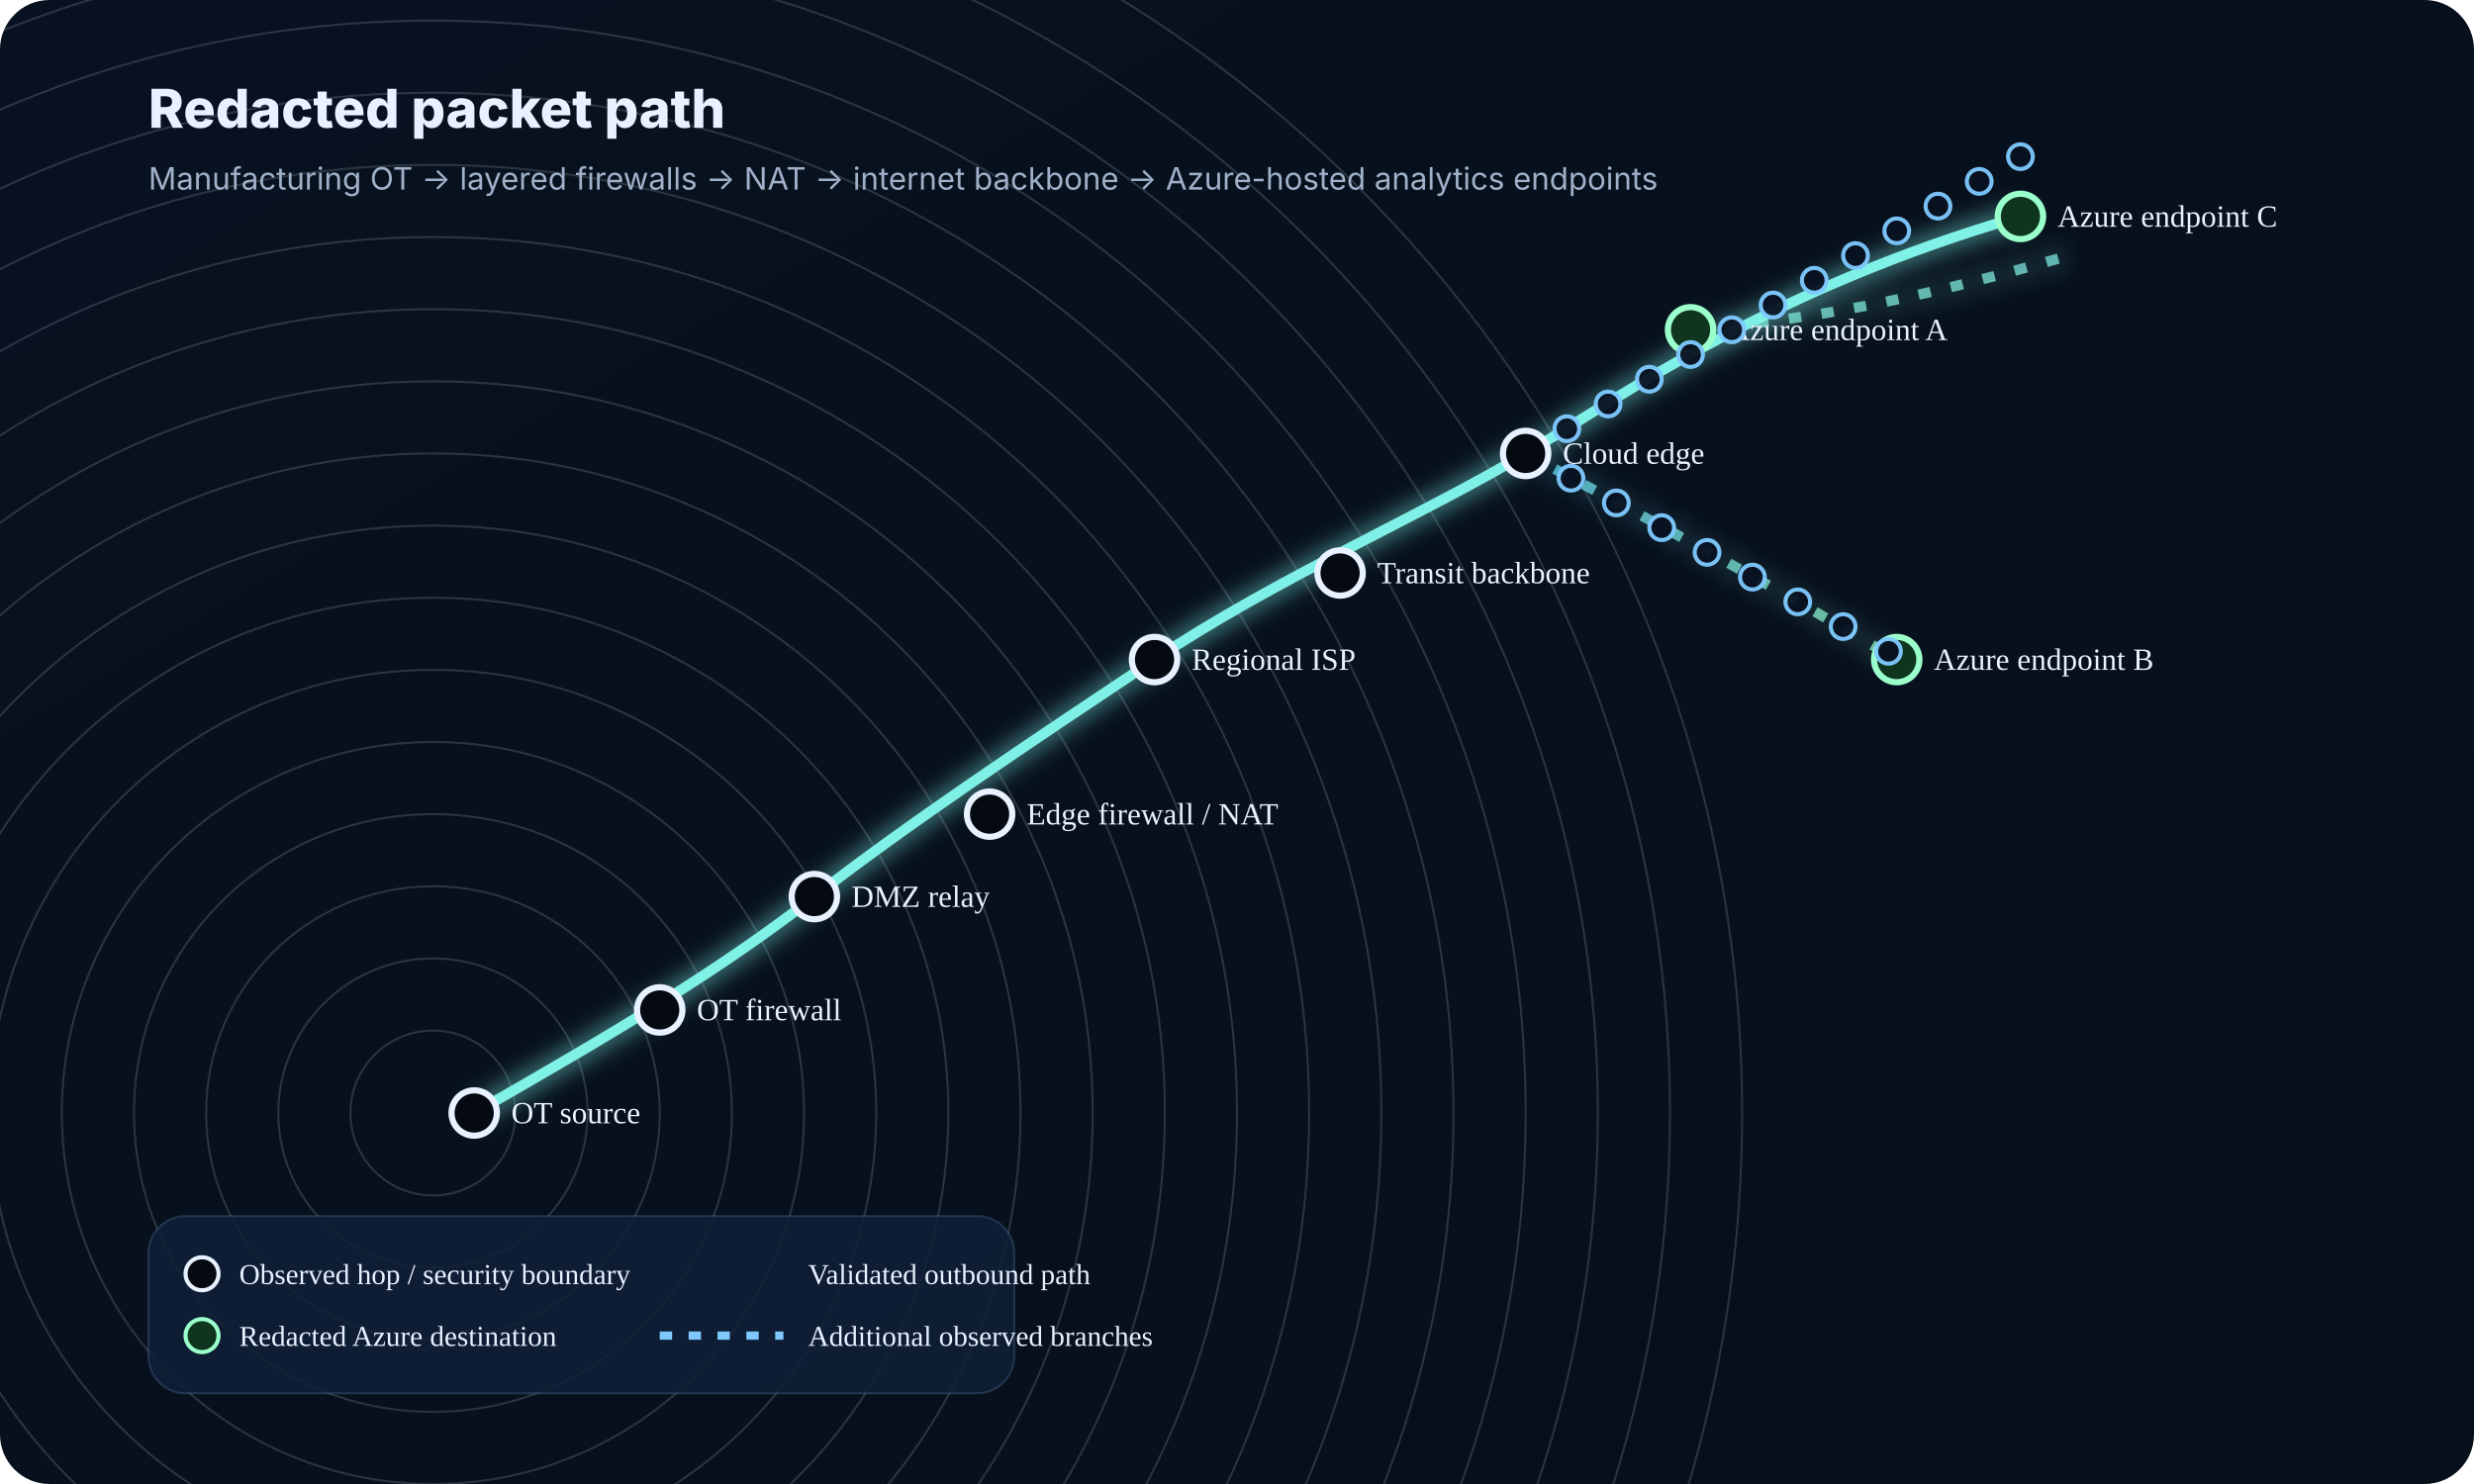
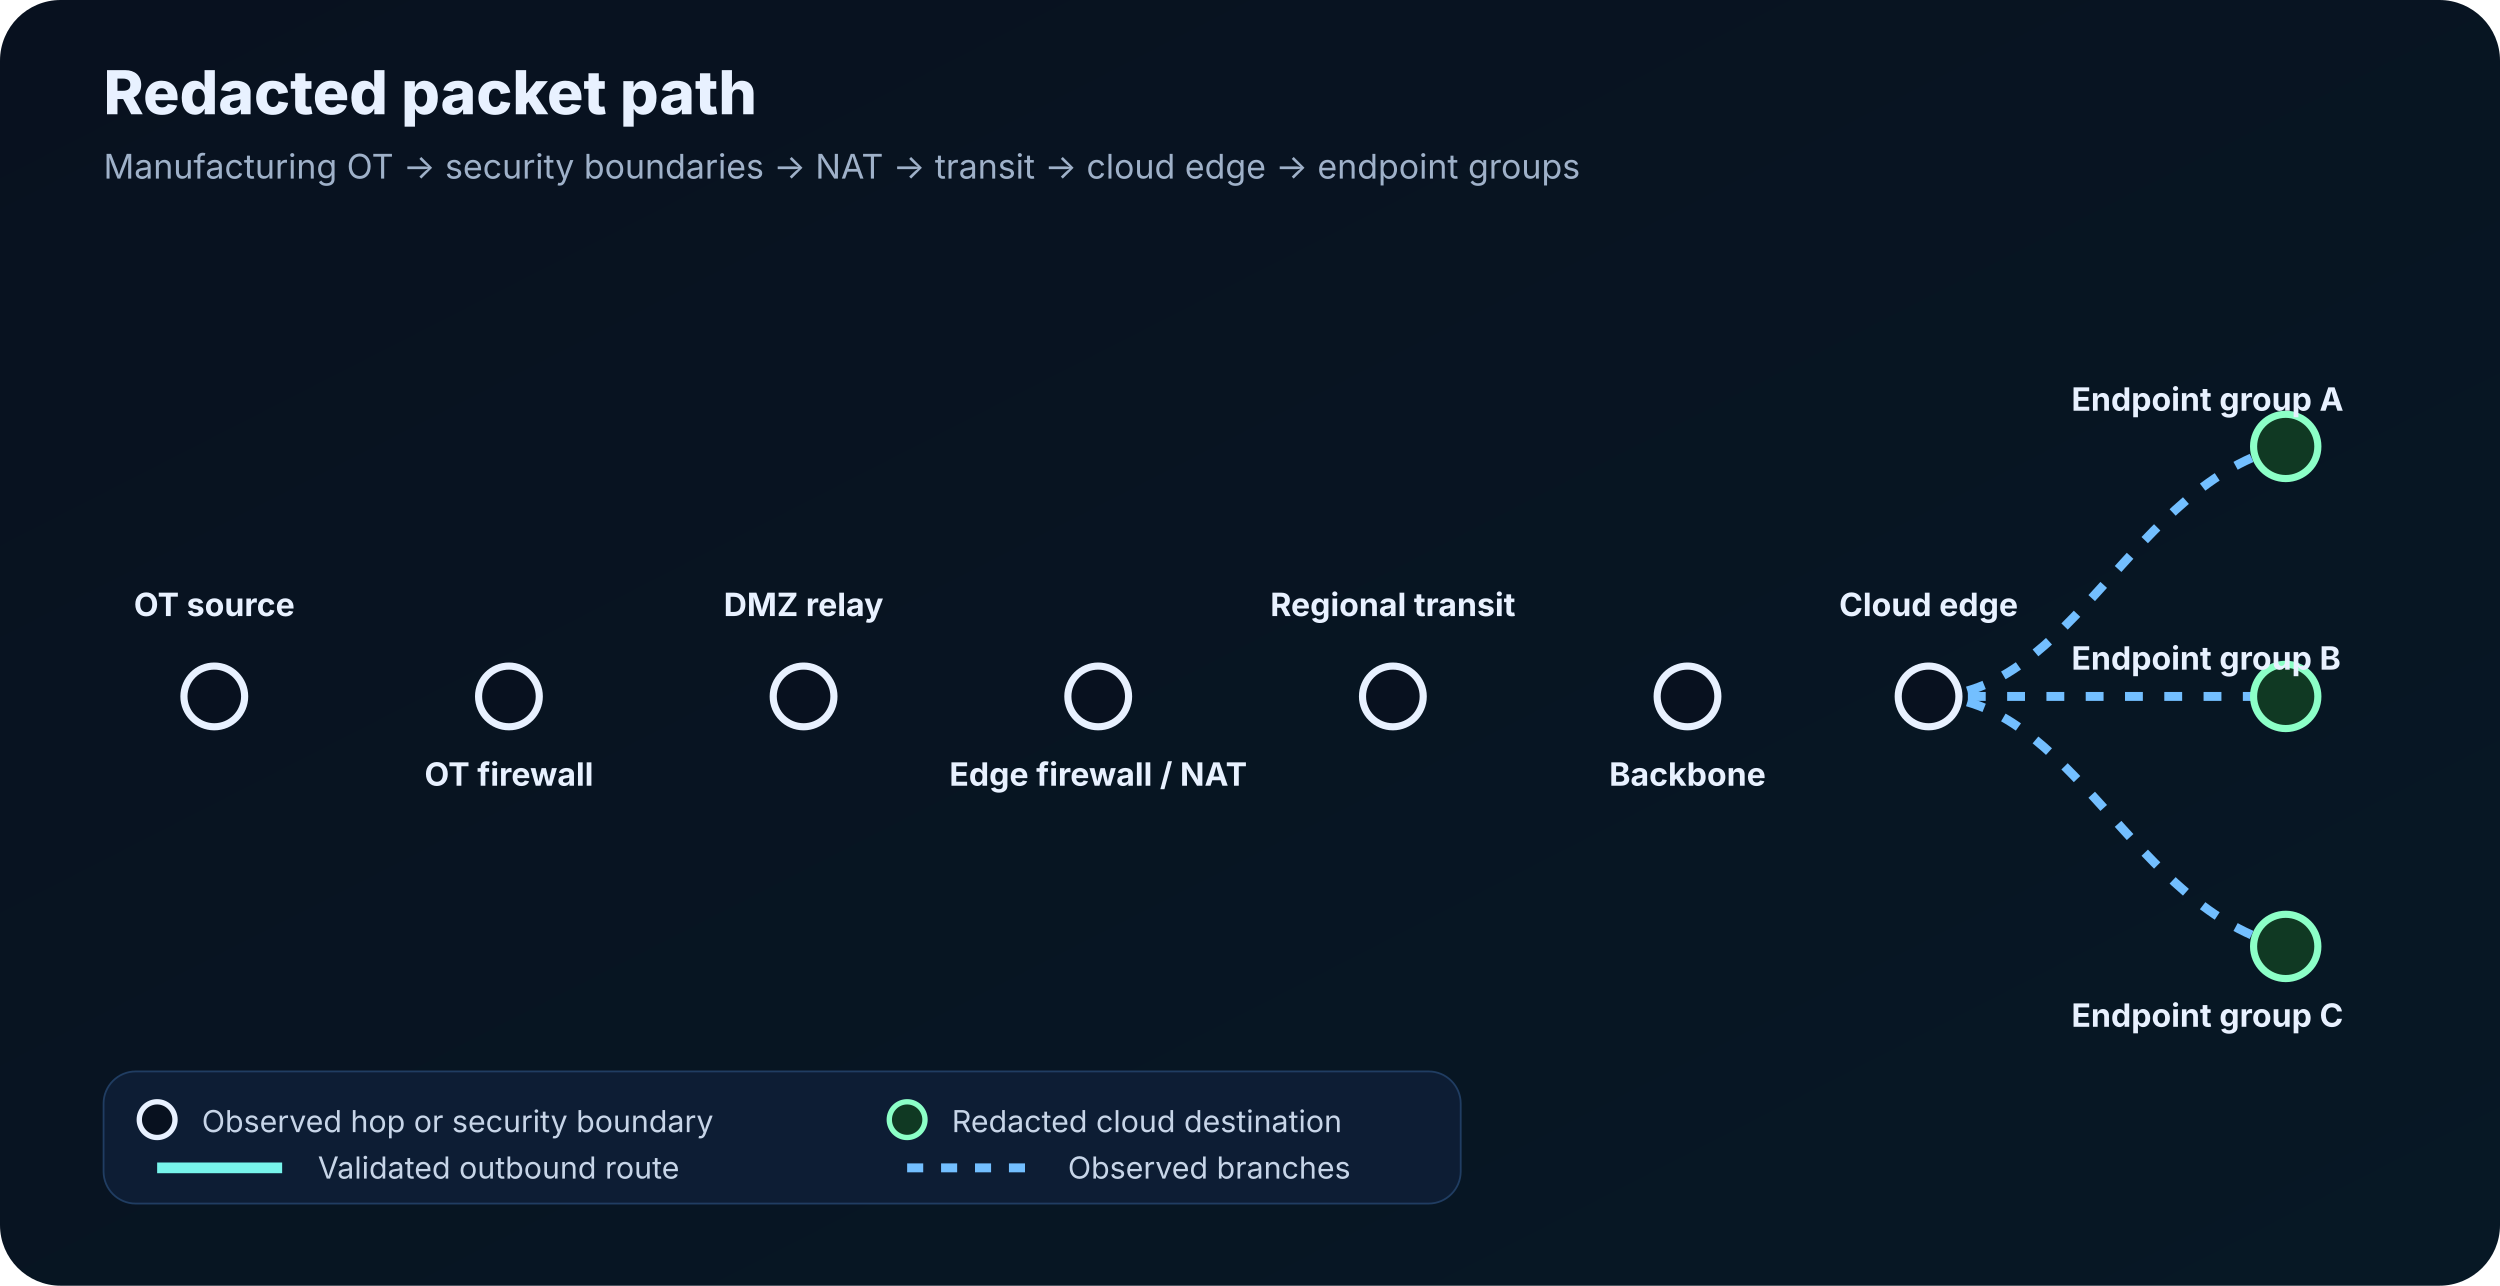
- <svg xmlns="http://www.w3.org/2000/svg" viewBox="0 0 1200 720" role="img" aria-labelledby="title desc">
+ <svg xmlns="http://www.w3.org/2000/svg" viewBox="0 0 1400 720" role="img" aria-labelledby="title desc">
  <defs>
-     <linearGradient id="bg" x1="0" x2="1" y1="0" y2="1">
-       <stop offset="0%" stop-color="#08111f" />
-       <stop offset="100%" stop-color="#06101b" />
-     </linearGradient>
-     <linearGradient id="line" x1="0" x2="1" y1="0" y2="1">
-       <stop offset="0%" stop-color="#66e3ff" />
-       <stop offset="100%" stop-color="#9bffcb" />
+     <linearGradient id="bg" x1="0" y1="0" x2="1" y2="1">
+       <stop offset="0" stop-color="#08111f" />
+       <stop offset="1" stop-color="#071825" />
    </linearGradient>
    <filter id="glow">
-       <feGaussianBlur stdDeviation="6" result="b" />
+       <feGaussianBlur stdDeviation="5" result="b" />
      <feMerge>
        <feMergeNode in="b" />
        <feMergeNode in="SourceGraphic" />
      </feMerge>
    </filter>
  </defs>
-   <rect width="1200" height="720" fill="url(#bg)" rx="24" />
-   <g opacity="0.16" stroke="#e8f1ff" fill="none">
-     <circle cx="210" cy="540" r="40" stroke-width="1" />
-     <circle cx="210" cy="540" r="75" stroke-width="1" />
-     <circle cx="210" cy="540" r="110" stroke-width="1" />
-     <circle cx="210" cy="540" r="145" stroke-width="1" />
-     <circle cx="210" cy="540" r="180" stroke-width="1" />
-     <circle cx="210" cy="540" r="215" stroke-width="1" />
-     <circle cx="210" cy="540" r="250" stroke-width="1" />
-     <circle cx="210" cy="540" r="285" stroke-width="1" />
-     <circle cx="210" cy="540" r="320" stroke-width="1" />
-     <circle cx="210" cy="540" r="355" stroke-width="1" />
-     <circle cx="210" cy="540" r="390" stroke-width="1" />
-     <circle cx="210" cy="540" r="425" stroke-width="1" />
-     <circle cx="210" cy="540" r="460" stroke-width="1" />
-     <circle cx="210" cy="540" r="495" stroke-width="1" />
-     <circle cx="210" cy="540" r="530" stroke-width="1" />
-     <circle cx="210" cy="540" r="565" stroke-width="1" />
-     <circle cx="210" cy="540" r="600" stroke-width="1" />
-     <circle cx="210" cy="540" r="635" stroke-width="1" />
-   </g>
-   <g font-family="Inter, Arial, sans-serif" fill="#e8f1ff">
-     <text x="72" y="62" font-size="26" font-weight="800">Redacted packet path</text>
-     <text x="72" y="92" font-size="15" fill="#9fb1c9">Manufacturing OT → layered firewalls → NAT → internet backbone → Azure-hosted analytics endpoints</text>
-   </g>
-   <g stroke="url(#line)" stroke-width="5" fill="none" filter="url(#glow)">
-     <path d="M230 540 C 300 500, 350 470, 395 435 S 500 360, 560 320 S 690 250, 740 220 S 860 140, 980 105" />
-     <path d="M740 220 C 815 260, 870 290, 920 320" stroke-dasharray="6 10" opacity="0.7" />
-     <path d="M820 160 C 880 155, 930 145, 1000 125" stroke-dasharray="6 10" opacity="0.7" />
-   </g>
-   <g>
-     <circle cx="230" cy="540" r="11" fill="#050a12" stroke="#e8f1ff" stroke-width="3" />
-     <text x="248" y="545" font-size="15" fill="#e8f1ff">OT source</text>
-   </g>
-   <g>
-     <circle cx="320" cy="490" r="11" fill="#050a12" stroke="#e8f1ff" stroke-width="3" />
-     <text x="338" y="495" font-size="15" fill="#e8f1ff">OT firewall</text>
-   </g>
-   <g>
-     <circle cx="395" cy="435" r="11" fill="#050a12" stroke="#e8f1ff" stroke-width="3" />
-     <text x="413" y="440" font-size="15" fill="#e8f1ff">DMZ relay</text>
-   </g>
-   <g>
-     <circle cx="480" cy="395" r="11" fill="#050a12" stroke="#e8f1ff" stroke-width="3" />
-     <text x="498" y="400" font-size="15" fill="#e8f1ff">Edge firewall / NAT</text>
-   </g>
-   <g>
-     <circle cx="560" cy="320" r="11" fill="#050a12" stroke="#e8f1ff" stroke-width="3" />
-     <text x="578" y="325" font-size="15" fill="#e8f1ff">Regional ISP</text>
-   </g>
-   <g>
-     <circle cx="650" cy="278" r="11" fill="#050a12" stroke="#e8f1ff" stroke-width="3" />
-     <text x="668" y="283" font-size="15" fill="#e8f1ff">Transit backbone</text>
-   </g>
-   <g>
-     <circle cx="740" cy="220" r="11" fill="#050a12" stroke="#e8f1ff" stroke-width="3" />
-     <text x="758" y="225" font-size="15" fill="#e8f1ff">Cloud edge</text>
-   </g>
-   <g>
-     <circle cx="820" cy="160" r="11" fill="#10351e" stroke="#9bffcb" stroke-width="3" />
-     <text x="838" y="165" font-size="15" fill="#e8f1ff">Azure endpoint A</text>
-   </g>
-   <g>
-     <circle cx="920" cy="320" r="11" fill="#10351e" stroke="#9bffcb" stroke-width="3" />
-     <text x="938" y="325" font-size="15" fill="#e8f1ff">Azure endpoint B</text>
-   </g>
-   <g>
-     <circle cx="980" cy="105" r="11" fill="#10351e" stroke="#9bffcb" stroke-width="3" />
-     <text x="998" y="110" font-size="15" fill="#e8f1ff">Azure endpoint C</text>
-   </g>
-   <circle cx="760" cy="208" r="6" fill="#08111f" stroke="#7ec8ff" stroke-width="2" opacity="0.95" />
-   <circle cx="780" cy="196" r="6" fill="#08111f" stroke="#7ec8ff" stroke-width="2" opacity="0.95" />
-   <circle cx="800" cy="184" r="6" fill="#08111f" stroke="#7ec8ff" stroke-width="2" opacity="0.95" />
-   <circle cx="820" cy="172" r="6" fill="#08111f" stroke="#7ec8ff" stroke-width="2" opacity="0.95" />
-   <circle cx="840" cy="160" r="6" fill="#08111f" stroke="#7ec8ff" stroke-width="2" opacity="0.95" />
-   <circle cx="860" cy="148" r="6" fill="#08111f" stroke="#7ec8ff" stroke-width="2" opacity="0.95" />
-   <circle cx="880" cy="136" r="6" fill="#08111f" stroke="#7ec8ff" stroke-width="2" opacity="0.95" />
-   <circle cx="900" cy="124" r="6" fill="#08111f" stroke="#7ec8ff" stroke-width="2" opacity="0.95" />
-   <circle cx="920" cy="112" r="6" fill="#08111f" stroke="#7ec8ff" stroke-width="2" opacity="0.95" />
-   <circle cx="940" cy="100" r="6" fill="#08111f" stroke="#7ec8ff" stroke-width="2" opacity="0.95" />
-   <circle cx="960" cy="88" r="6" fill="#08111f" stroke="#7ec8ff" stroke-width="2" opacity="0.95" />
-   <circle cx="980" cy="76" r="6" fill="#08111f" stroke="#7ec8ff" stroke-width="2" opacity="0.95" />
-   <circle cx="762" cy="232" r="6" fill="#08111f" stroke="#7ec8ff" stroke-width="2" opacity="0.95" />
-   <circle cx="784" cy="244" r="6" fill="#08111f" stroke="#7ec8ff" stroke-width="2" opacity="0.95" />
-   <circle cx="806" cy="256" r="6" fill="#08111f" stroke="#7ec8ff" stroke-width="2" opacity="0.95" />
-   <circle cx="828" cy="268" r="6" fill="#08111f" stroke="#7ec8ff" stroke-width="2" opacity="0.95" />
-   <circle cx="850" cy="280" r="6" fill="#08111f" stroke="#7ec8ff" stroke-width="2" opacity="0.95" />
-   <circle cx="872" cy="292" r="6" fill="#08111f" stroke="#7ec8ff" stroke-width="2" opacity="0.95" />
-   <circle cx="894" cy="304" r="6" fill="#08111f" stroke="#7ec8ff" stroke-width="2" opacity="0.95" />
-   <circle cx="916" cy="316" r="6" fill="#08111f" stroke="#7ec8ff" stroke-width="2" opacity="0.95" />
-   <g transform="translate(72 590)">
-     <rect width="420" height="86" rx="18" fill="rgba(16,31,55,0.84)" stroke="rgba(141,191,255,0.18)" />
-     <circle cx="26" cy="28" r="8" fill="#050a12" stroke="#e8f1ff" stroke-width="2" />
-     <text x="44" y="33" font-size="14" fill="#e8f1ff">Observed hop / security boundary</text>
-     <circle cx="26" cy="58" r="8" fill="#10351e" stroke="#9bffcb" stroke-width="2" />
-     <text x="44" y="63" font-size="14" fill="#e8f1ff">Redacted Azure destination</text>
-     <path d="M248 28 h60" stroke="url(#line)" stroke-width="4" />
-     <text x="320" y="33" font-size="14" fill="#e8f1ff">Validated outbound path</text>
-     <path d="M248 58 h60" stroke="#7ec8ff" stroke-width="4" stroke-dasharray="6 8" />
-     <text x="320" y="63" font-size="14" fill="#e8f1ff">Additional observed branches</text>
+   <rect width="1400" height="720" rx="34" fill="url(#bg)" />
+   <g font-family="Inter,Segoe UI,Arial,sans-serif">
+     <text x="58" y="64" fill="#e8f1ff" font-size="34" font-weight="800">Redacted packet path</text>
+     <text x="58" y="100" fill="#9fb1c9" font-size="19">Manufacturing OT → security boundaries → NAT → transit → cloud edge → endpoint groups</text>
+     <path d="M120 390 H1080" stroke="#77f4eb" stroke-width="8" stroke-linecap="round" filter="url(#glow)" />
+     <path d="M1080 390 C1160 390 1195 270 1280 250" fill="none" stroke="#73bfff" stroke-width="5" stroke-dasharray="10 12" />
+     <path d="M1080 390 H1280" fill="none" stroke="#73bfff" stroke-width="5" stroke-dasharray="10 12" />
+     <path d="M1080 390 C1160 390 1195 510 1280 530" fill="none" stroke="#73bfff" stroke-width="5" stroke-dasharray="10 12" />
+     <g fill="#08111f" stroke="#e8f1ff" stroke-width="4">
+       <circle cx="120" cy="390" r="17" />
+       <circle cx="285" cy="390" r="17" />
+       <circle cx="450" cy="390" r="17" />
+       <circle cx="615" cy="390" r="17" />
+       <circle cx="780" cy="390" r="17" />
+       <circle cx="945" cy="390" r="17" />
+       <circle cx="1080" cy="390" r="17" />
+     </g>
+     <g fill="#103923" stroke="#8cffc7" stroke-width="4">
+       <circle cx="1280" cy="250" r="18" />
+       <circle cx="1280" cy="390" r="18" />
+       <circle cx="1280" cy="530" r="18" />
+     </g>
+     <g fill="#e8f1ff" font-size="18" font-weight="700" text-anchor="middle">
+       <text x="120" y="345">OT source</text>
+       <text x="285" y="440">OT firewall</text>
+       <text x="450" y="345">DMZ relay</text>
+       <text x="615" y="440">Edge firewall / NAT</text>
+       <text x="780" y="345">Regional transit</text>
+       <text x="945" y="440">Backbone</text>
+       <text x="1080" y="345">Cloud edge</text>
+     </g>
+     <g fill="#e8f1ff" font-size="18" font-weight="700">
+       <text x="1160" y="230">Endpoint group A</text>
+       <text x="1160" y="375">Endpoint group B</text>
+       <text x="1160" y="575">Endpoint group C</text>
+     </g>
+     <g transform="translate(58 600)">
+       <rect width="760" height="74" rx="18" fill="#0d1d34" stroke="#203d62" />
+       <circle cx="30" cy="27" r="10" fill="#08111f" stroke="#e8f1ff" stroke-width="3" />
+       <text x="55" y="34" fill="#c7d5e8" font-size="17">Observed hop or security boundary</text>
+       <circle cx="450" cy="27" r="10" fill="#103923" stroke="#8cffc7" stroke-width="3" />
+       <text x="475" y="34" fill="#c7d5e8" font-size="17">Redacted cloud destination</text>
+       <line x1="30" y1="54" x2="100" y2="54" stroke="#77f4eb" stroke-width="6" />
+       <text x="120" y="60" fill="#c7d5e8" font-size="17">Validated outbound route</text>
+       <line x1="450" y1="54" x2="520" y2="54" stroke="#73bfff" stroke-width="5" stroke-dasharray="9 10" />
+       <text x="540" y="60" fill="#c7d5e8" font-size="17">Observed branches</text>
+     </g>
  </g>
</svg>
